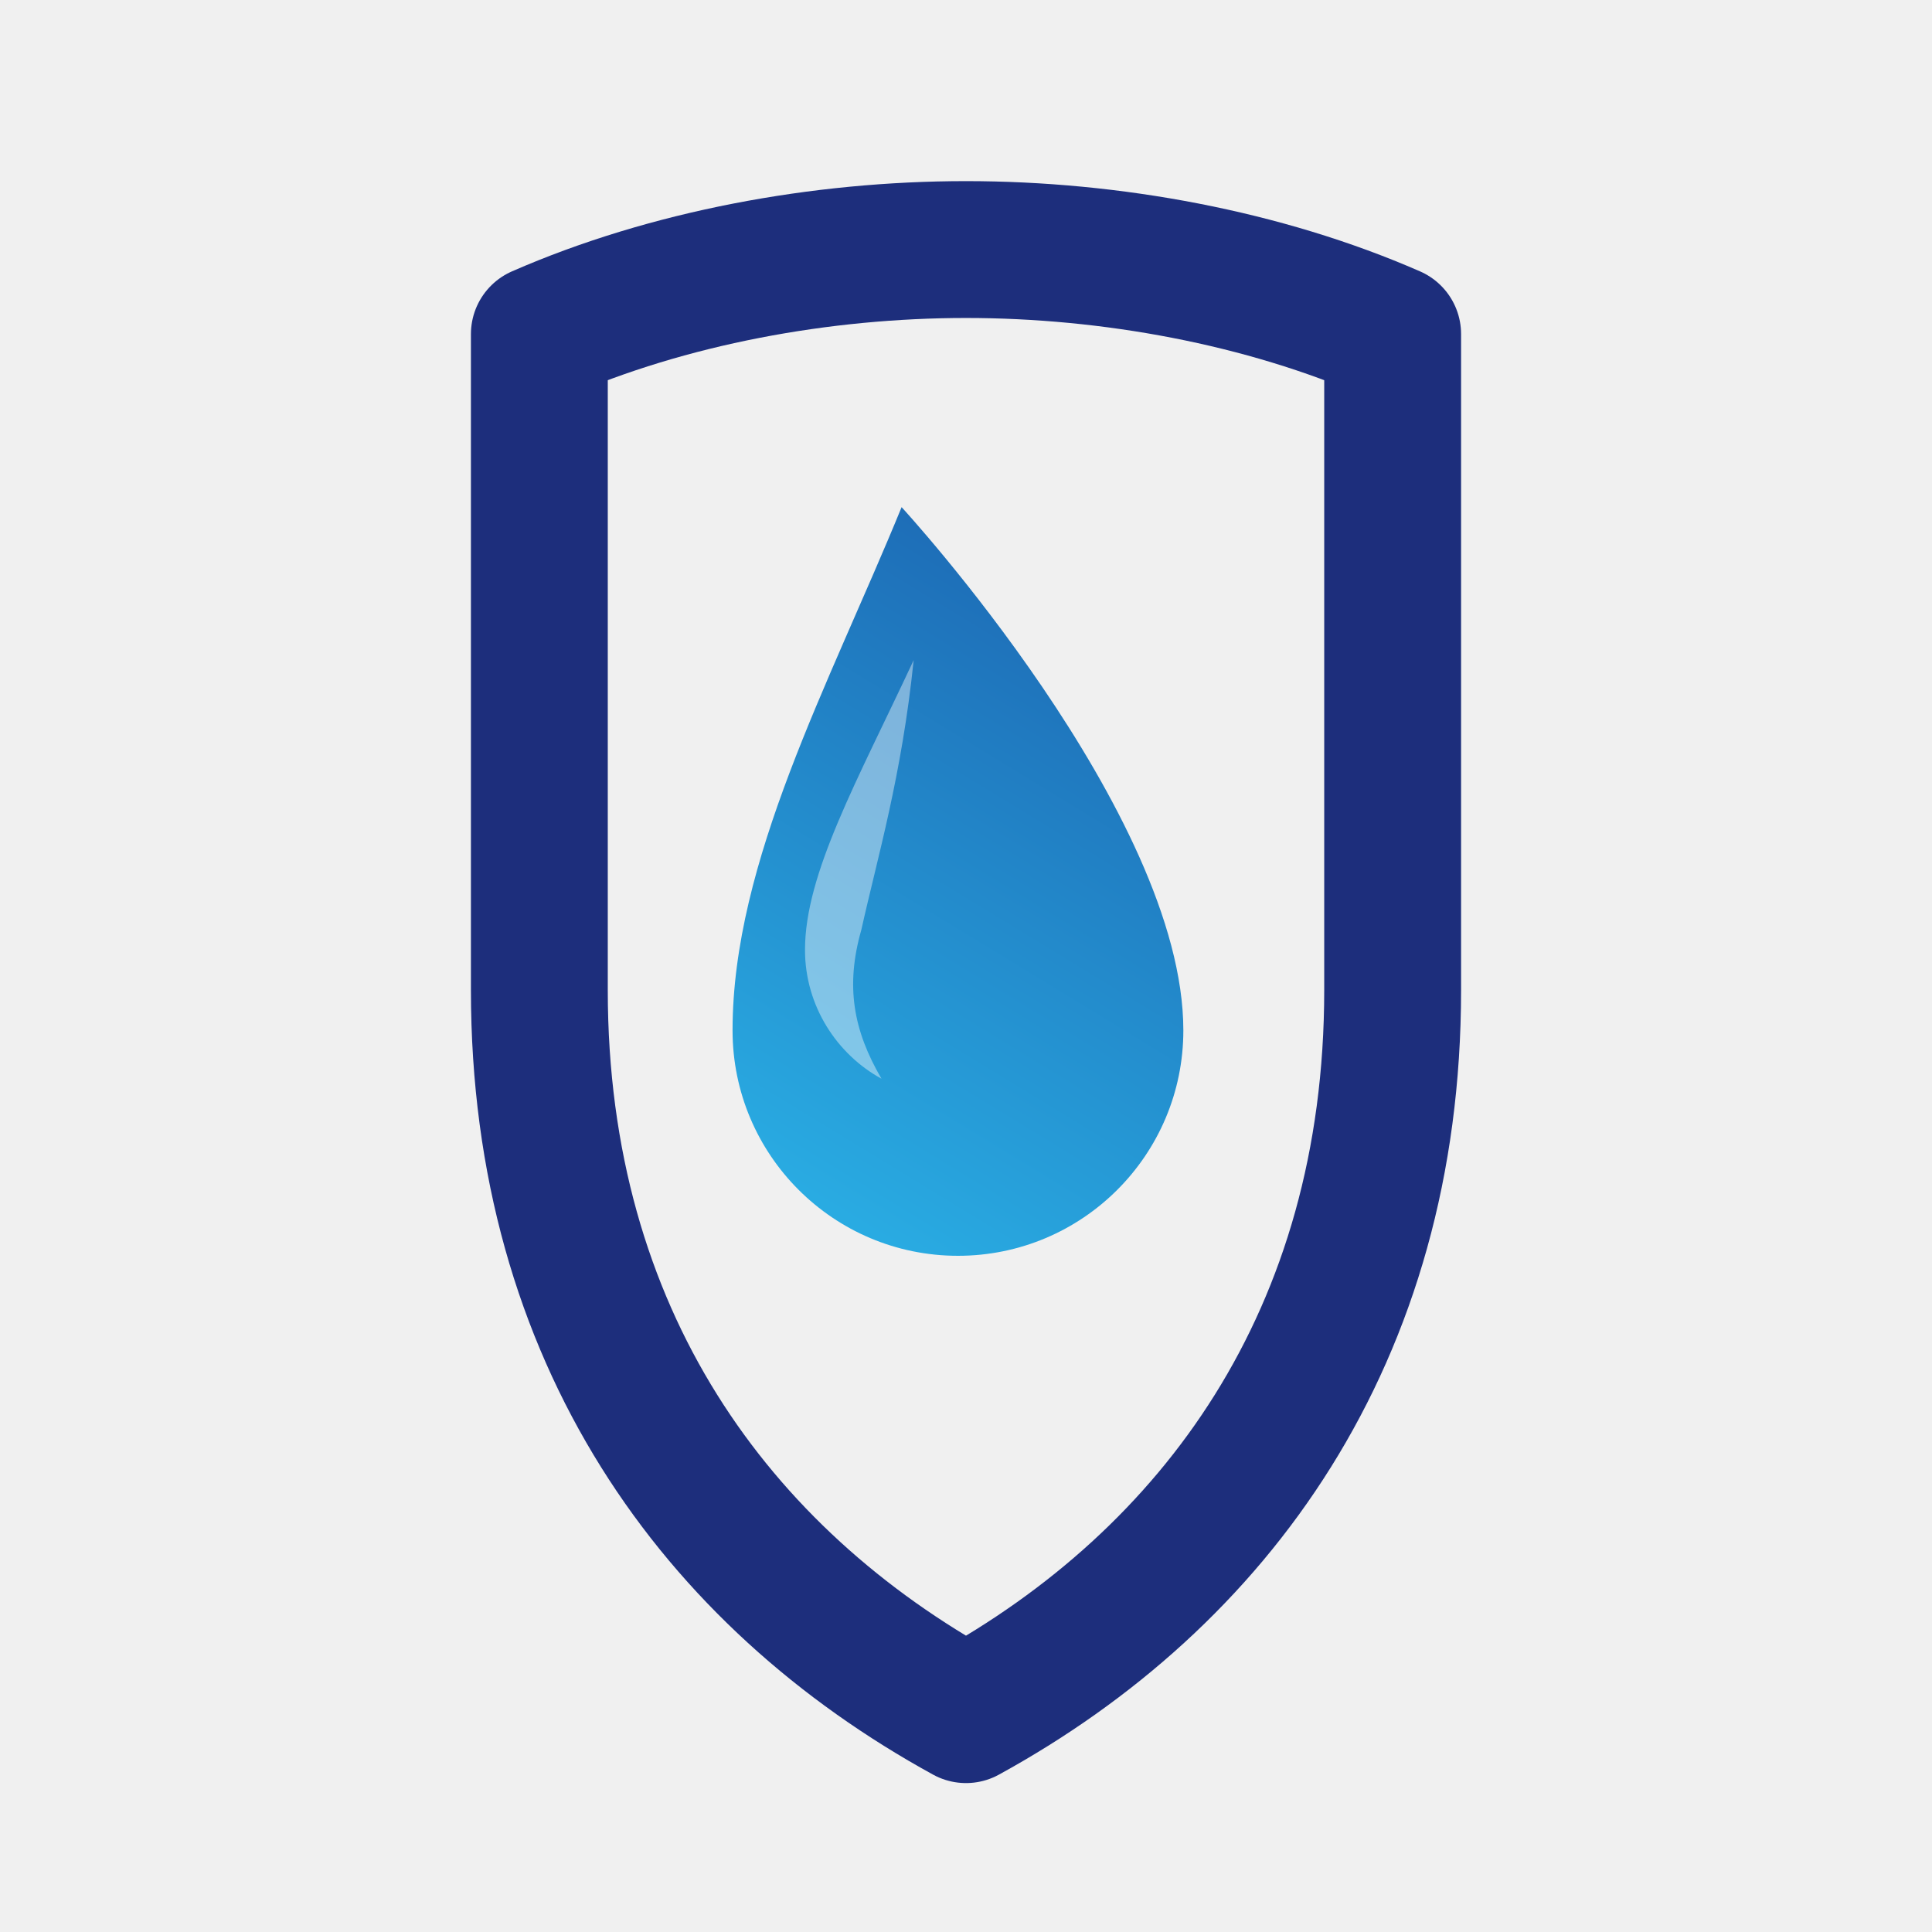
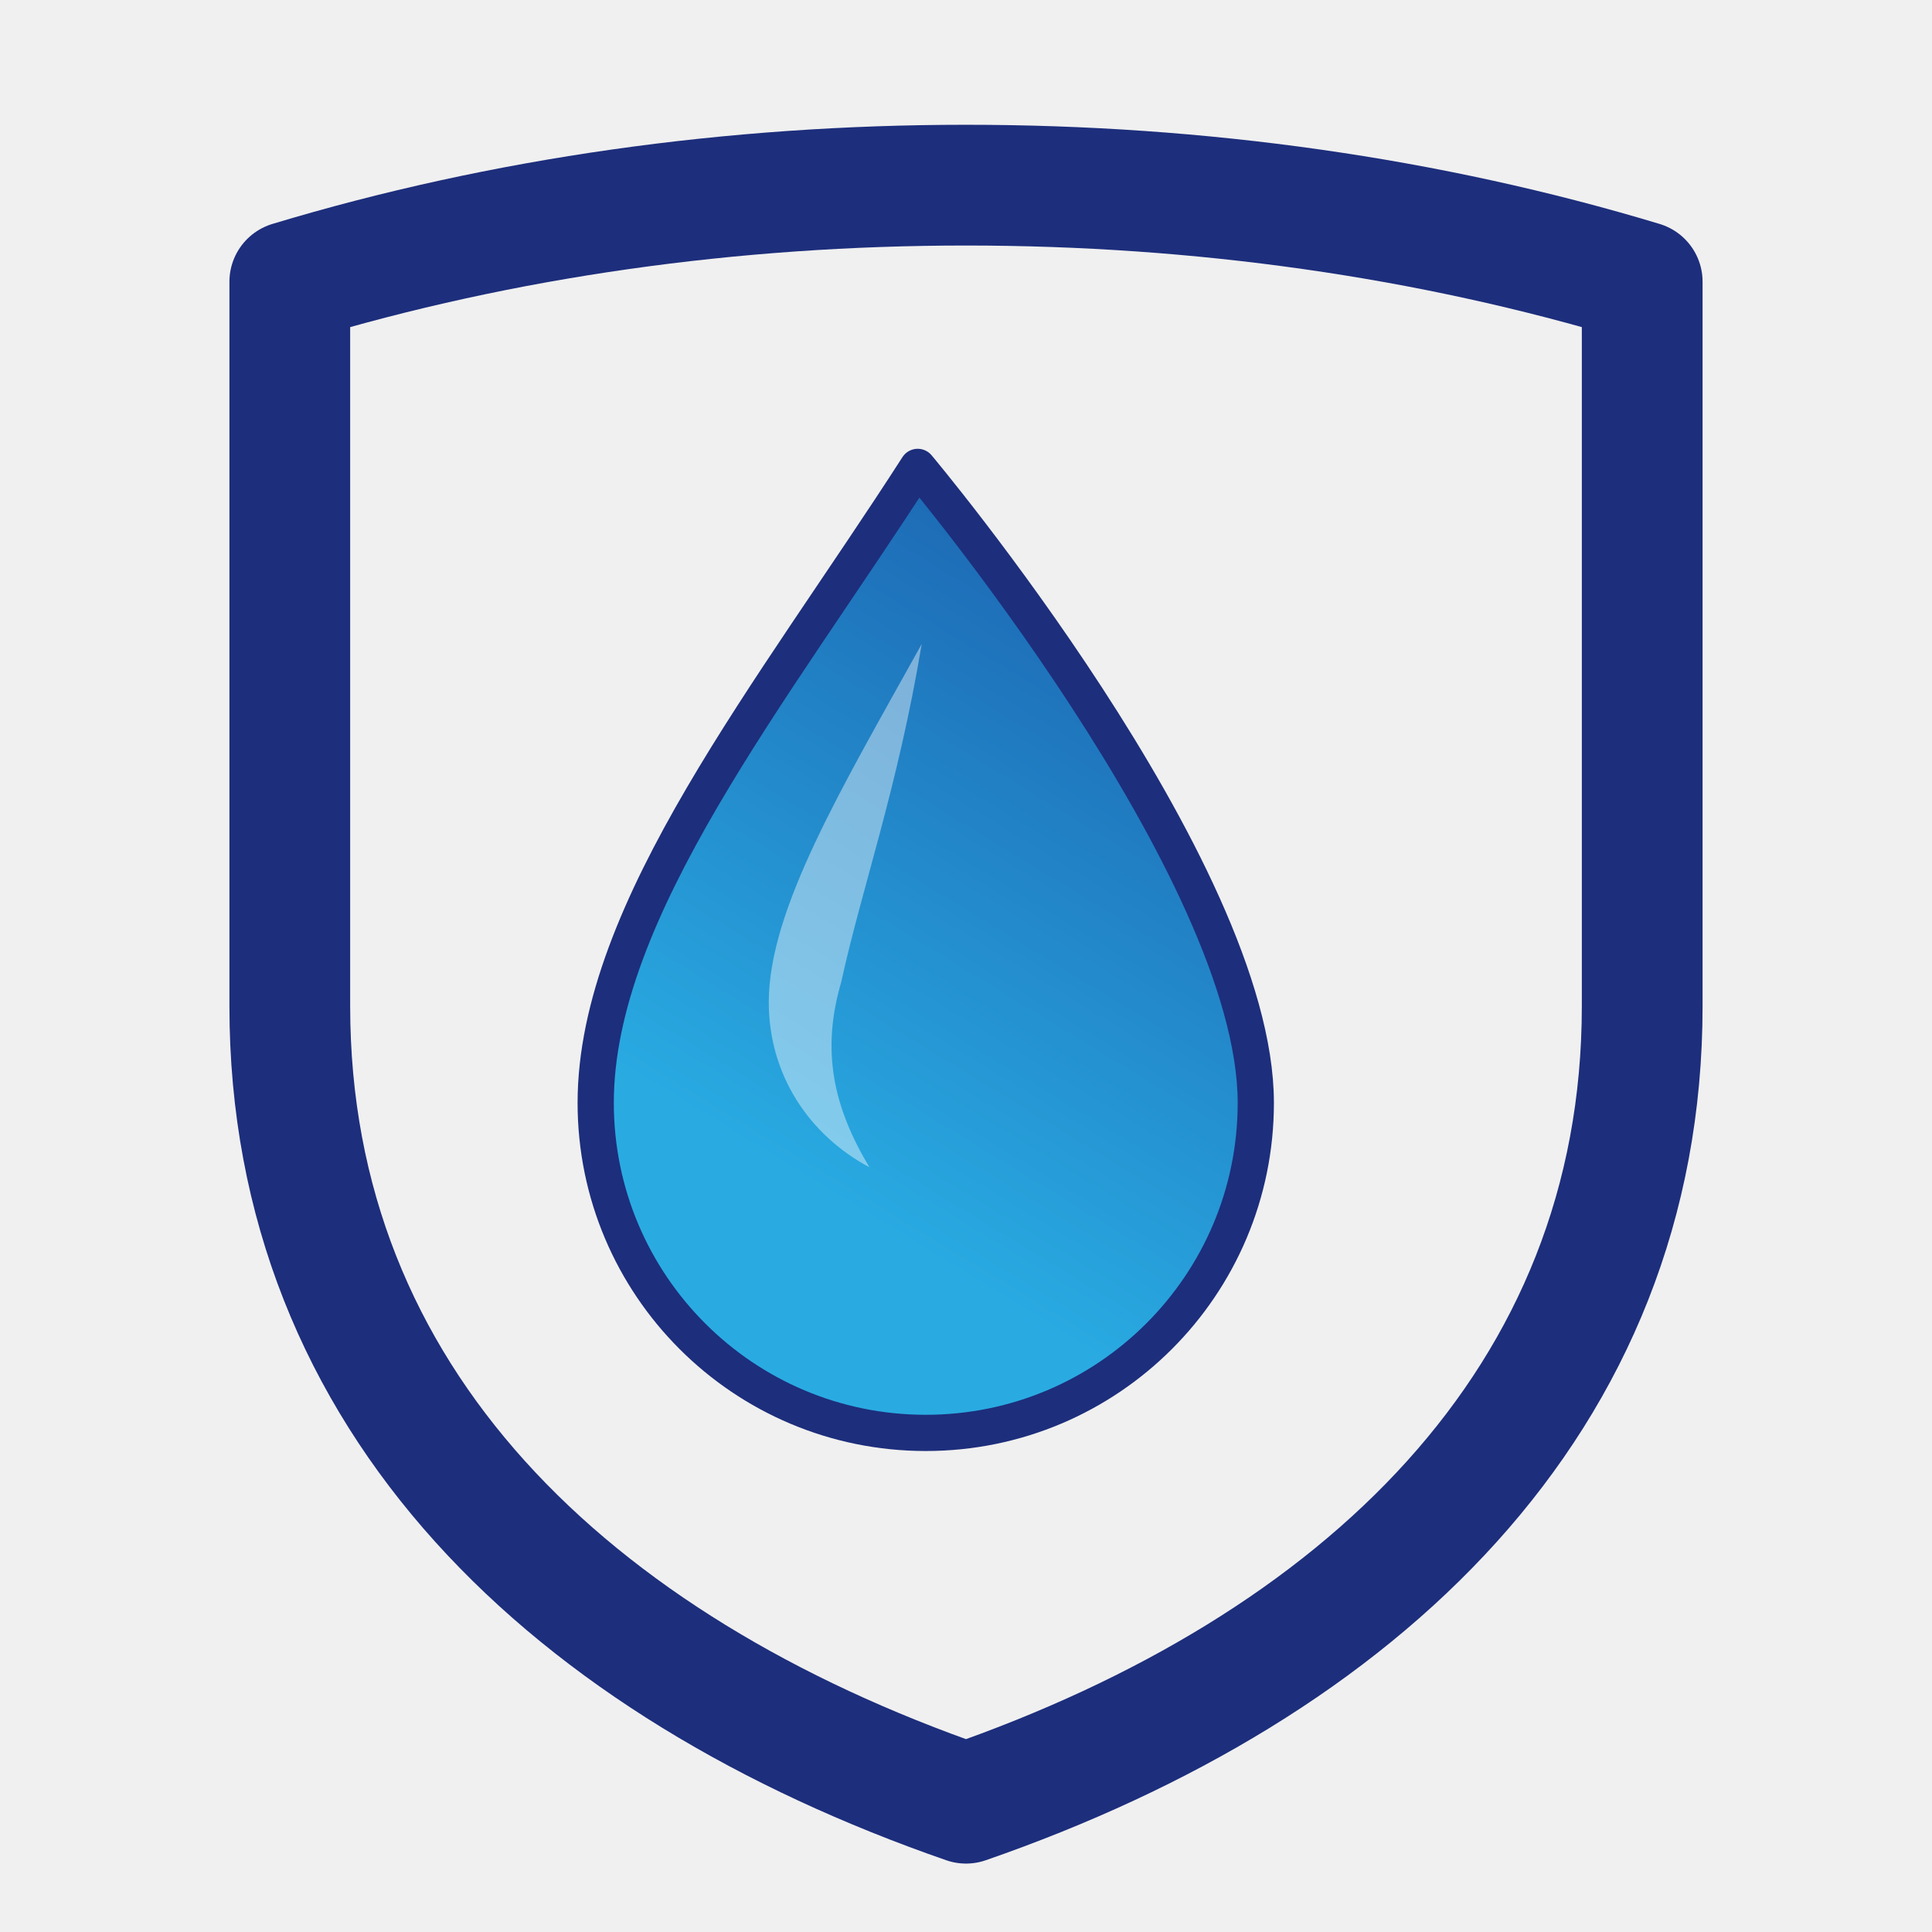
<svg xmlns="http://www.w3.org/2000/svg" viewBox="0 0 48 48" width="48" height="48">
  <defs>
    <linearGradient id="d" x1="19" y1="29" x2="29" y2="12.6" gradientUnits="userSpaceOnUse">
      <stop offset="0%" stop-color="#29ABE2" />
      <stop offset="100%" stop-color="#1B60AE" />
    </linearGradient>
  </defs>
  <g transform="translate(0 0) scale(1)">
-     <path d="M24 6.2c3.6 0 7.4.7 10.6 2.1V24.6c0 8.6-4.4 14.6-10.6 18C17.8 39.2 13.4 33.2 13.4 24.6V8.3C16.6 6.9 20.4 6.2 24 6.2Z" fill="none" stroke="#1D2E7C" stroke-width="3.4" stroke-linejoin="round" />
-     <path d="M22.4 12.6c0 0 7 7.6 7 13a5.6 5.6 0 0 1-11.2 0c0-4.2 2.4-8.6 4.2-13Z" fill="url(#d)" />
-     <path d="M22.7 16.4c-1.4 3-2.7 5.3-2.7 7.2 0 1.4.8 2.6 1.9 3.2-.7-1.2-.9-2.3-.5-3.7.4-1.8 1-3.8 1.3-6.7Z" fill="#ffffff" opacity="0.42" />
+     <path d="M7.2 7C12.5 5.4 18.2 4.6 24 4.6c5.8 0 11.5.8 16.8 2.4V25c0 9.8-7 16.4-16.8 19.8C14.2 41.4 7.2 34.8 7.2 25Z" fill="none" stroke="#1D2E7C" stroke-width="3" stroke-linejoin="round" />
+     <path d="M22.8 11.6c0 0 8.4 10 8.4 15.8a8.2 8.2 0 0 1-16.4 0c0-4.8 4.4-10.2 8-15.8Z" fill="url(#d)" stroke="#1D2E7C" stroke-width="0.9" stroke-linejoin="round" />
+     <path d="M22.9 16c-2 3.6-3.8 6.6-3.8 8.9 0 1.8 1 3.3 2.5 4.1-.9-1.5-1.2-2.9-.7-4.6.5-2.3 1.4-4.8 2-8.4Z" fill="#ffffff" opacity="0.42" />
  </g>
</svg>
